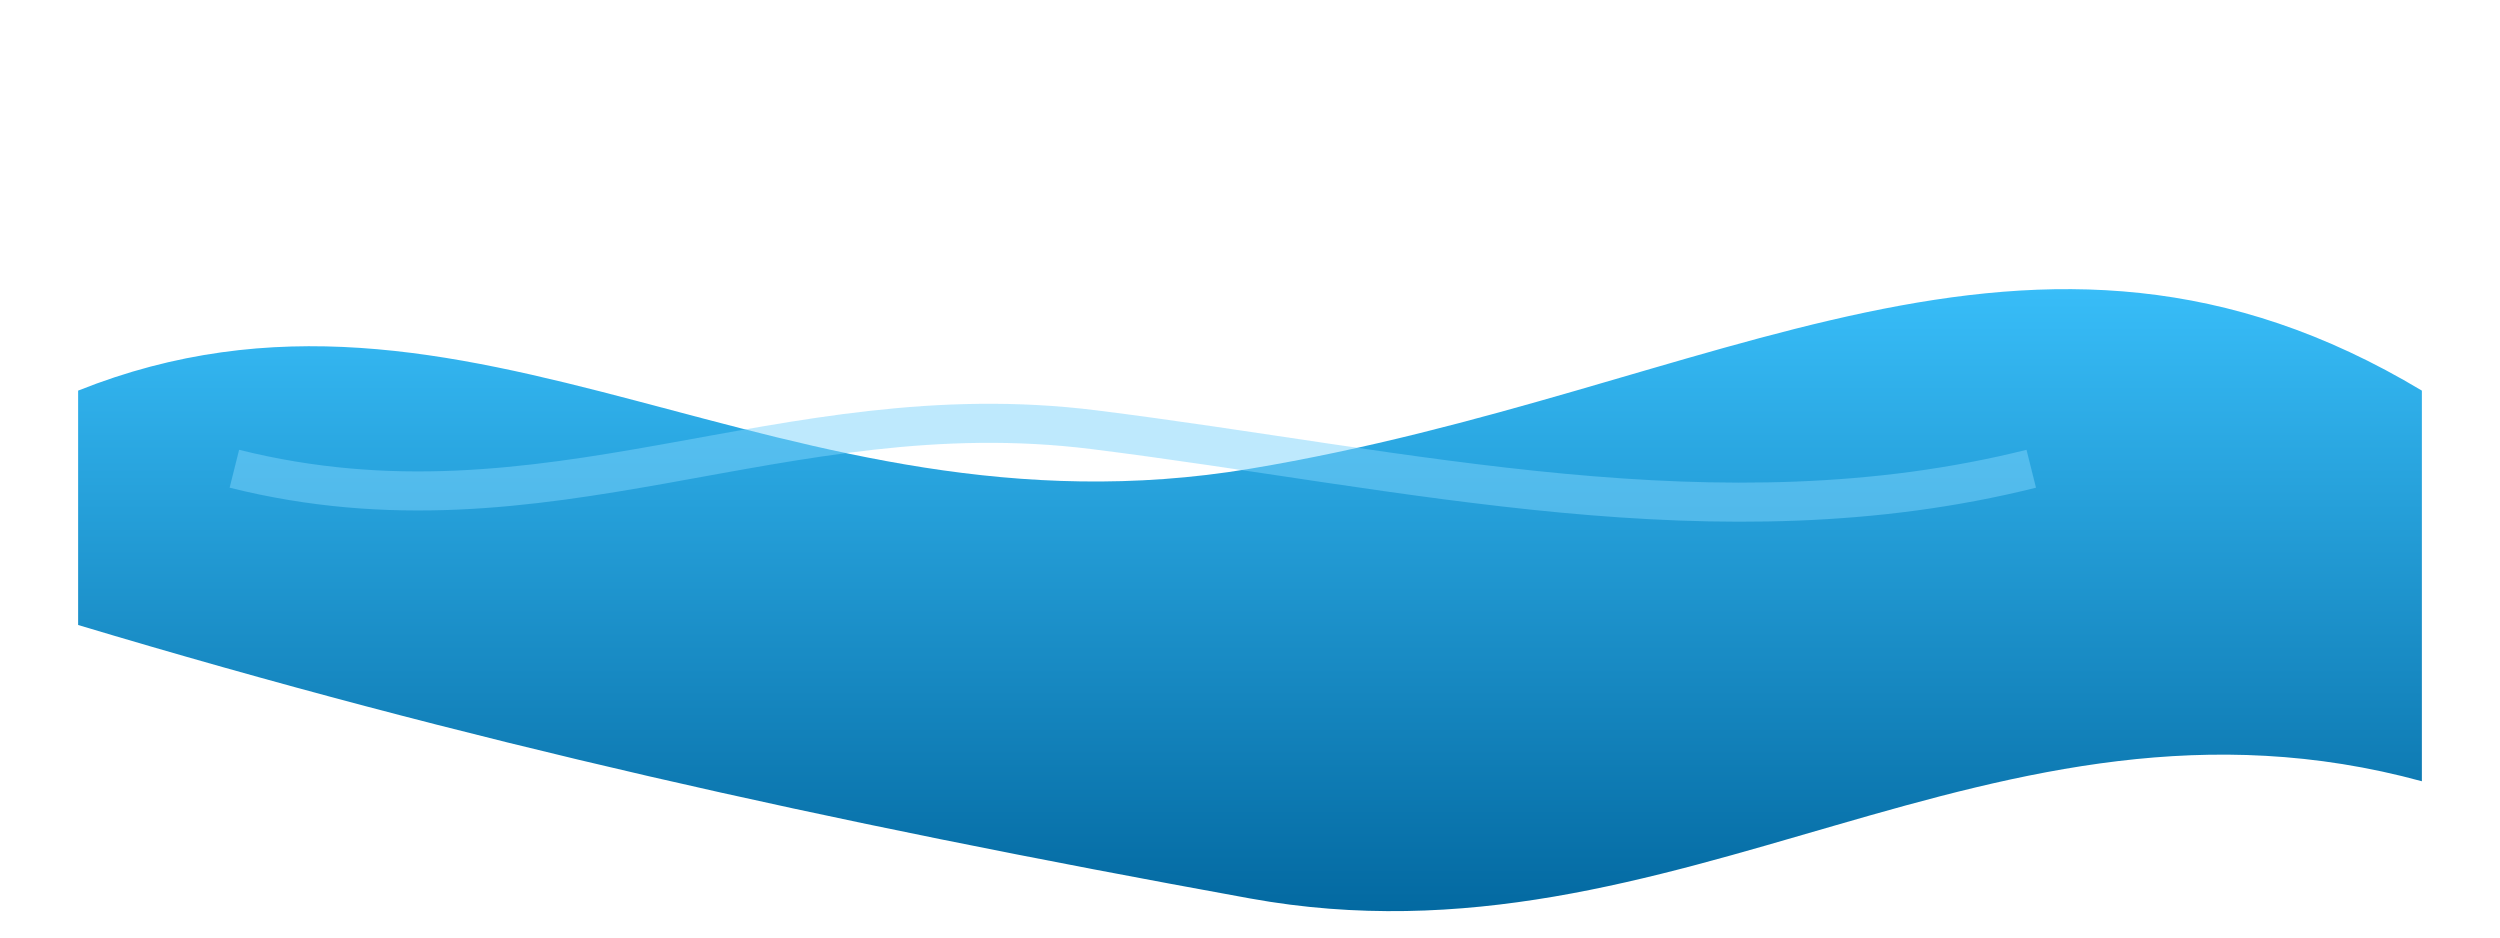
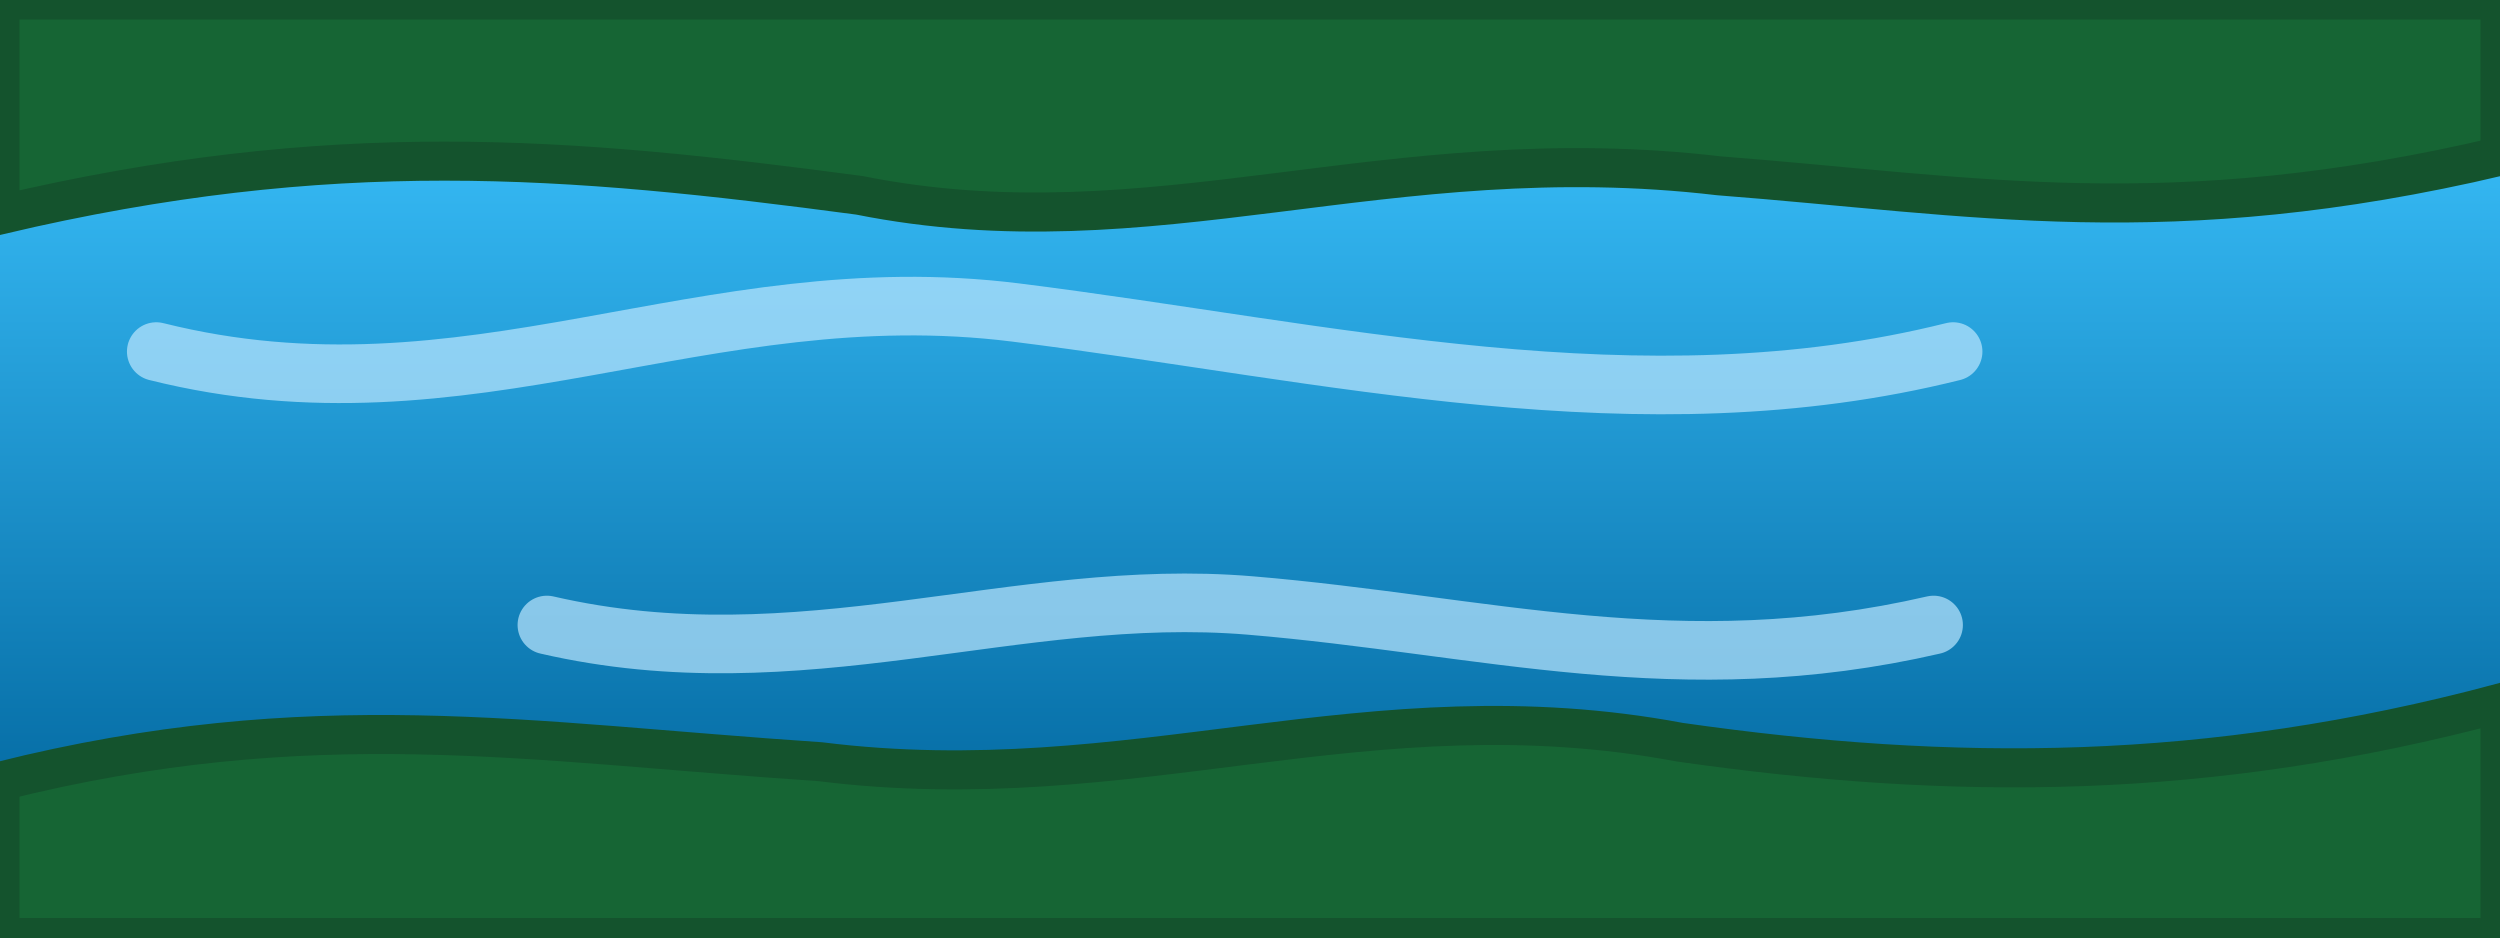
<svg xmlns="http://www.w3.org/2000/svg" viewBox="0 0 128 48" width="128" height="48">
  <defs>
    <linearGradient id="w" x1="0" y1="0" x2="0" y2="1">
      <stop offset="0%" stop-color="#38bdf8" />
      <stop offset="100%" stop-color="#0369a1" />
    </linearGradient>
  </defs>
-   <path fill="url(#w)" d="M4 20c20-8 36 8 60 4s40-16 60-4v20c-22-6-38 10-60 6S24 38 4 32z" />
-   <path fill="none" stroke="#7dd3fc" stroke-width="2" opacity="0.5" d="M12 24c16 4 28-4 44-2s32 6 48 2" />
+   <path fill="#075985" opacity=".5" d="M0 7h128v34H0z" />
+   <path fill="url(#w)" d="M0 6h128v36H0z" />
+   <path fill="#166534" stroke="#14532d" stroke-width="2" d="M0 0h128v8c-17 4-27 2-40 1-17-2-29 4-44 1C29 8 17 7 0 11zM0 40c16-4 27-2 42-1 16 2 28-4 44-1 14 2 27 2 42-2v12H0z" />
+   <path fill="none" stroke="#bae6fd" stroke-width="3" opacity=".7" stroke-linecap="round" d="M8 18c16 4 28-4 44-2s32 6 48 2M28 32c13 3 24-2 36-1s22 4 35 1" />
</svg>
